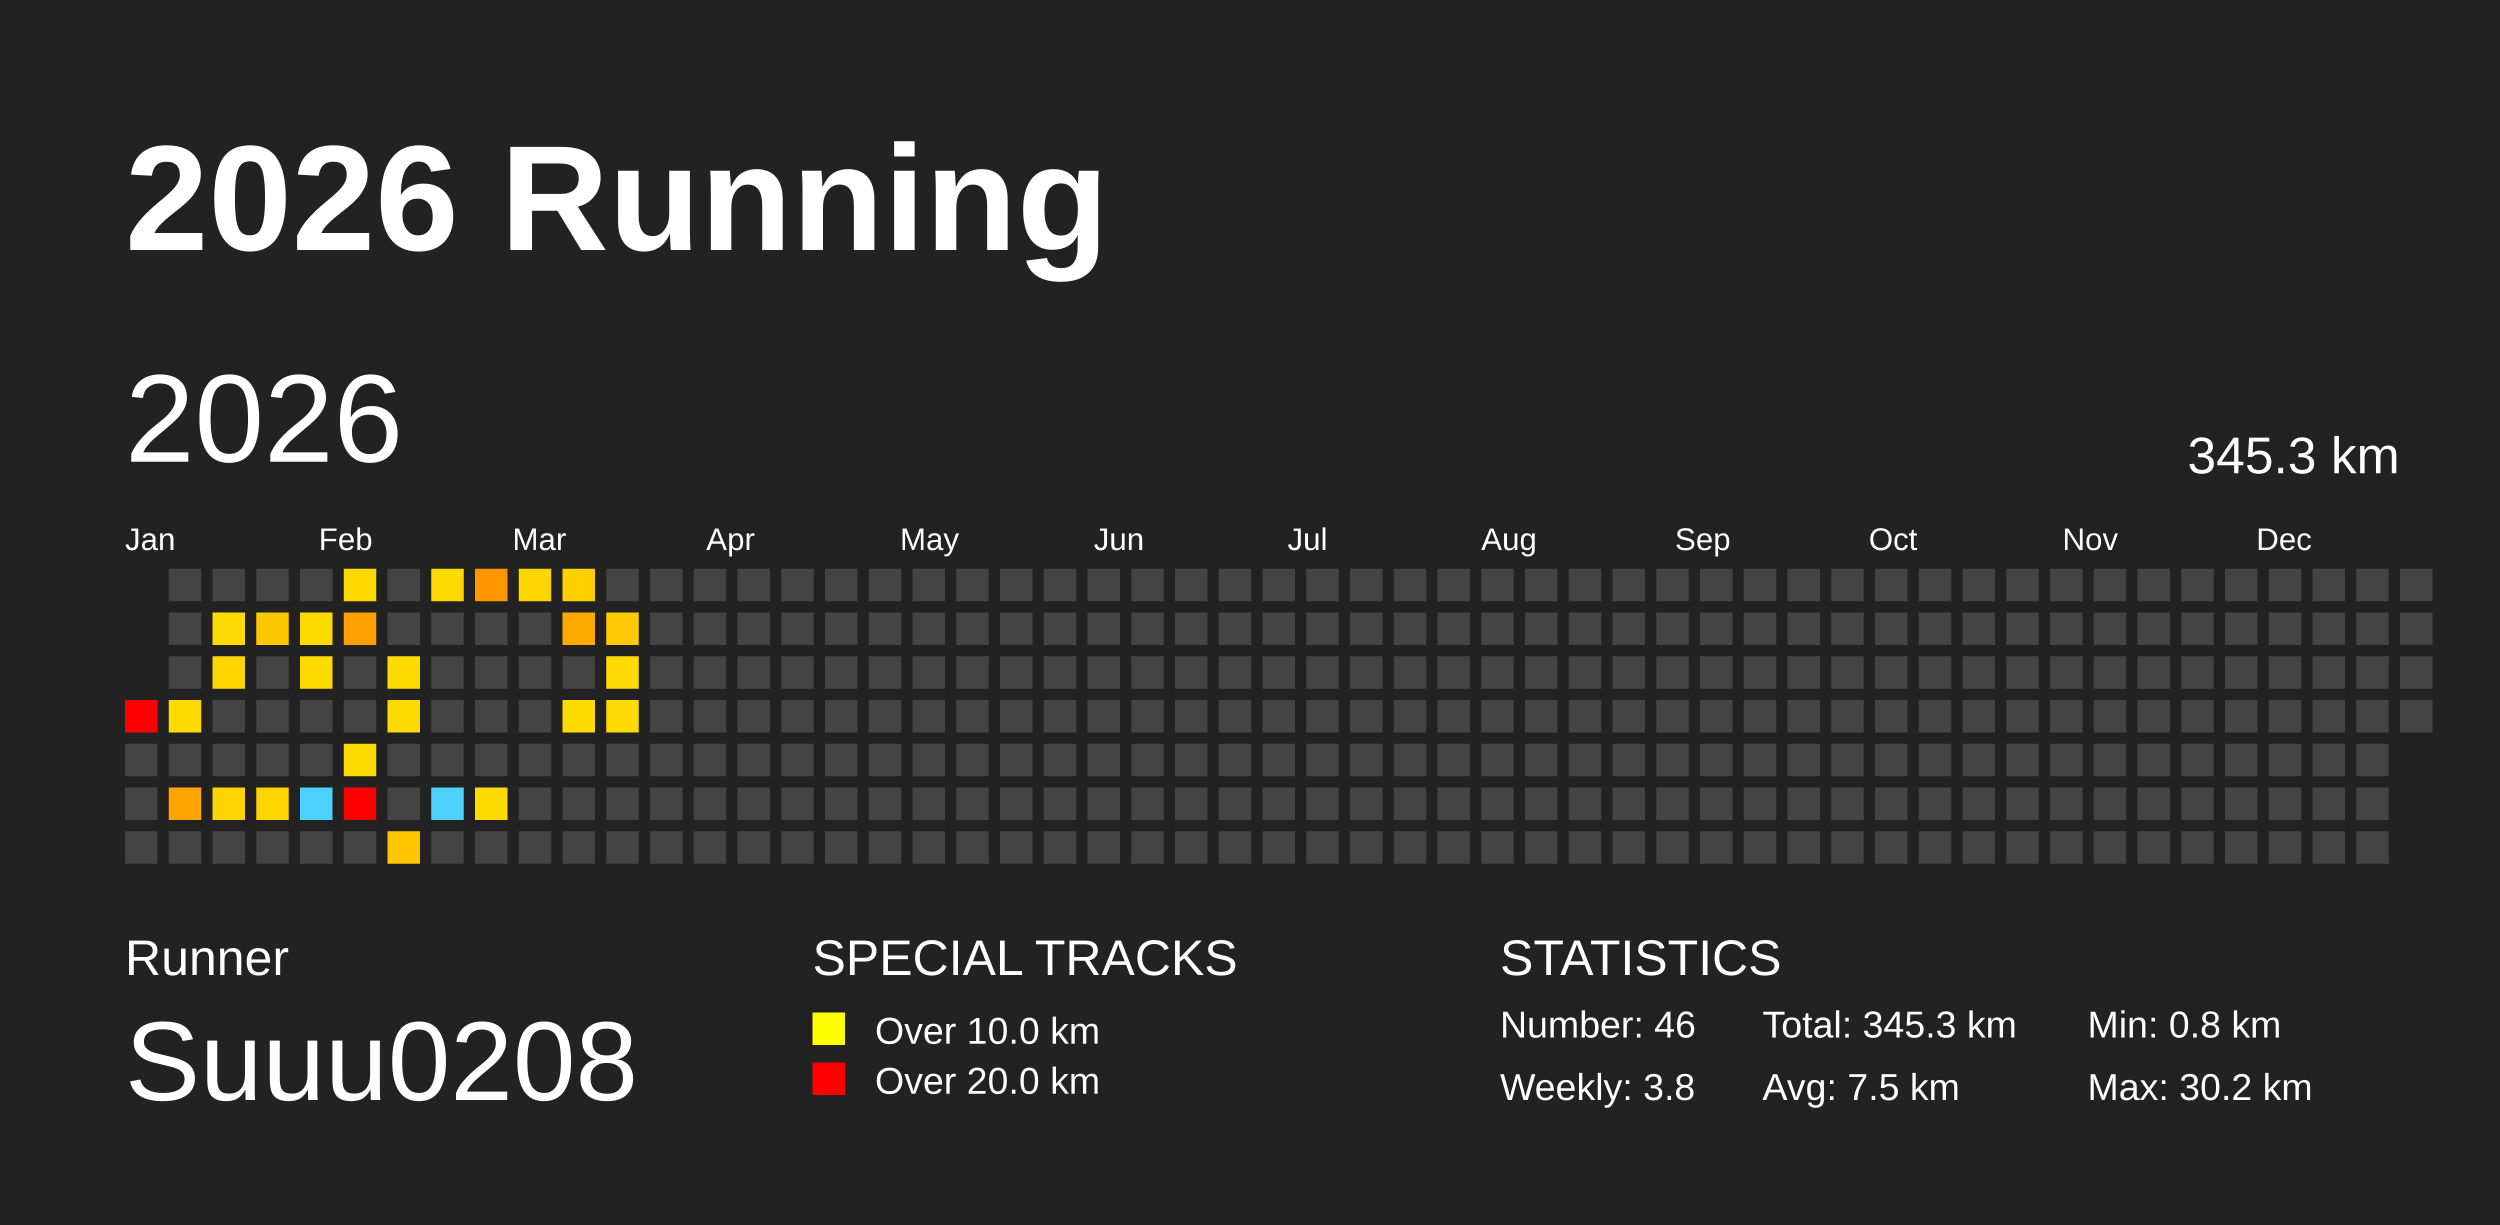
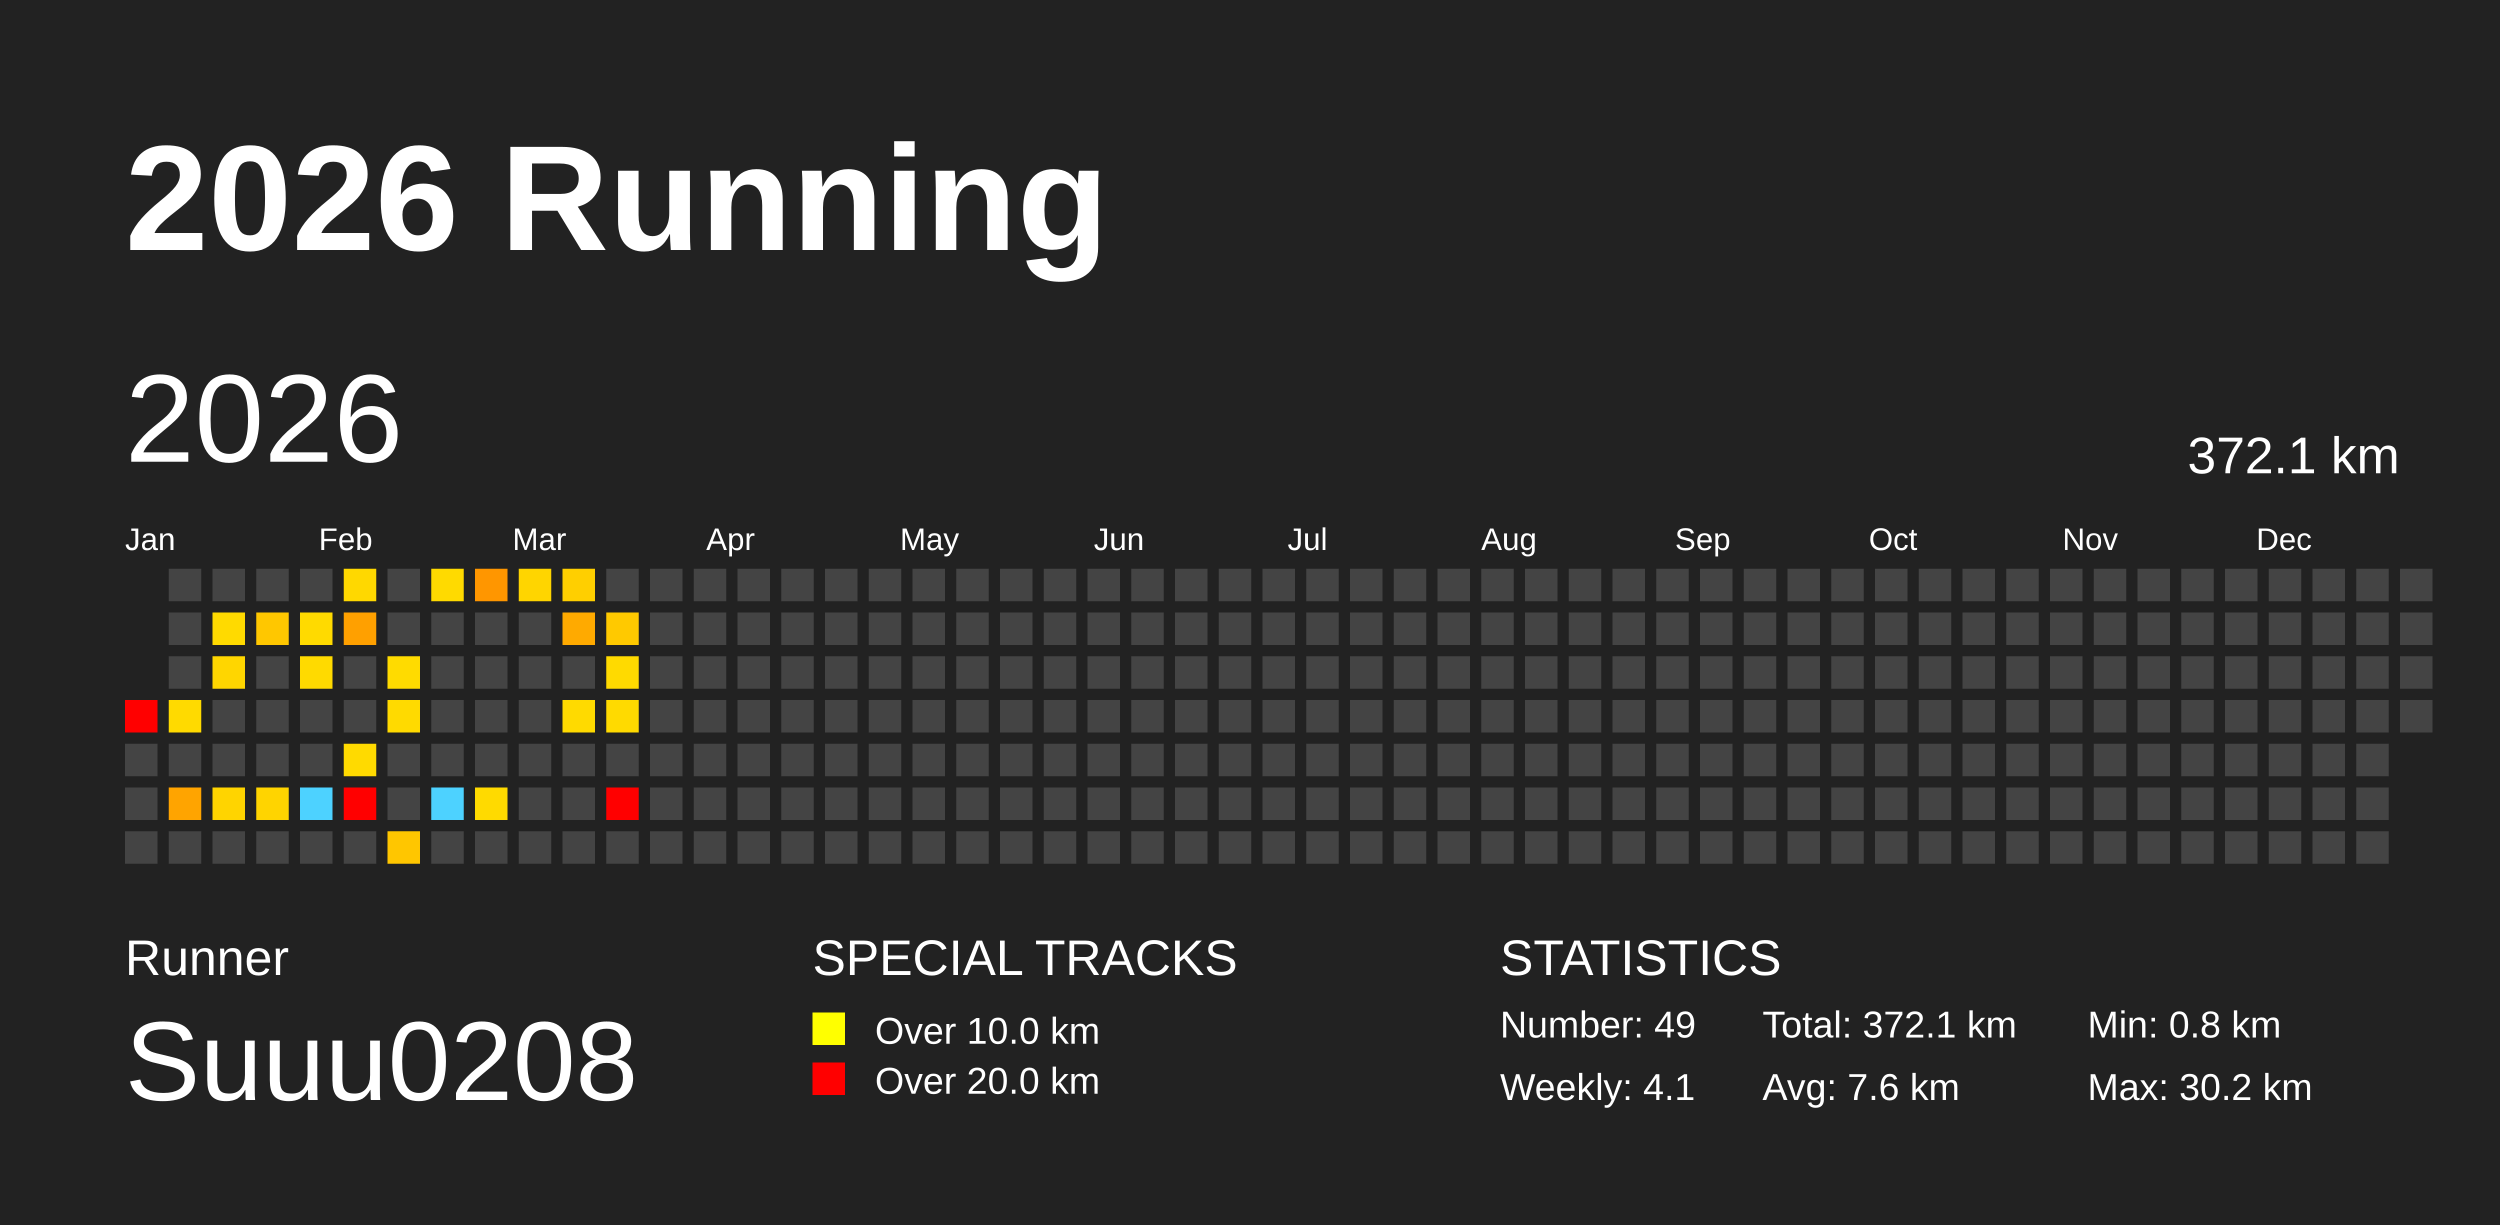
<svg xmlns="http://www.w3.org/2000/svg" baseProfile="full" height="98mm" version="1.1" viewBox="0,0,200,98" width="200mm">
  <defs />
  <rect fill="#222222" height="98" width="200" x="0" y="0" />
  <text fill="#FFFFFF" style="font-size:12px; font-family:Arial; font-weight:bold;" x="10" y="20">2026 Running</text>
  <text fill="#FFFFFF" style="font-size:4px; font-family:Arial" x="10" y="78">Runner</text>
  <text fill="#FFFFFF" style="font-size:9px; font-family:Arial" x="10" y="88">Suuu0208</text>
  <text fill="#FFFFFF" style="font-size:4px; font-family:Arial" x="65" y="78">SPECIAL TRACKS</text>
  <rect fill="yellow" height="2.6" width="2.6" x="65" y="81" />
  <text fill="#FFFFFF" style="font-size:3px; font-family:Arial" x="70" y="83.5">Over 10.0 km</text>
  <rect fill="red" height="2.6" width="2.6" x="65" y="85" />
  <text fill="#FFFFFF" style="font-size:3px; font-family:Arial" x="70" y="87.5">Over 20.0 km</text>
  <text fill="#FFFFFF" style="font-size:4px; font-family:Arial" x="120" y="78">STATISTICS</text>
-   <text fill="#FFFFFF" style="font-size:3px; font-family:Arial" x="120" y="83">Number: 46</text>
-   <text fill="#FFFFFF" style="font-size:3px; font-family:Arial" x="120" y="88">Weekly: 3.8</text>
-   <text fill="#FFFFFF" style="font-size:3px; font-family:Arial" x="141" y="83">Total: 345.3 km</text>
-   <text fill="#FFFFFF" style="font-size:3px; font-family:Arial" x="141" y="88">Avg: 7.5 km</text>
+   <text fill="#FFFFFF" style="font-size:3px; font-family:Arial" x="120" y="83">Number: 49</text>
+   <text fill="#FFFFFF" style="font-size:3px; font-family:Arial" x="120" y="88">Weekly: 4.1</text>
+   <text fill="#FFFFFF" style="font-size:3px; font-family:Arial" x="141" y="83">Total: 372.1 km</text>
+   <text fill="#FFFFFF" style="font-size:3px; font-family:Arial" x="141" y="88">Avg: 7.6 km</text>
  <text fill="#FFFFFF" style="font-size:3px; font-family:Arial" x="167" y="83">Min: 0.8 km</text>
  <text fill="#FFFFFF" style="font-size:3px; font-family:Arial" x="167" y="88">Max: 30.2 km</text>
  <text dominant-baseline="hanging" fill="#FFFFFF" style="font-size:10.0px; font-family:Arial;" x="10" y="30">2026</text>
-   <text dominant-baseline="hanging" fill="#FFFFFF" style="font-size:4.125px; font-family:Arial;" x="175" y="35">345.3 km</text>
+   <text dominant-baseline="hanging" fill="#FFFFFF" style="font-size:4.125px; font-family:Arial;" x="175" y="35">372.1 km</text>
  <text fill="#FFFFFF" style="font-size:2.5px; font-family:Arial" x="10.0" y="44">Jan</text>
  <text fill="#FFFFFF" style="font-size:2.5px; font-family:Arial" x="25.5" y="44">Feb</text>
  <text fill="#FFFFFF" style="font-size:2.5px; font-family:Arial" x="41.0" y="44">Mar</text>
  <text fill="#FFFFFF" style="font-size:2.5px; font-family:Arial" x="56.5" y="44">Apr</text>
  <text fill="#FFFFFF" style="font-size:2.5px; font-family:Arial" x="72.0" y="44">May</text>
  <text fill="#FFFFFF" style="font-size:2.5px; font-family:Arial" x="87.5" y="44">Jun</text>
  <text fill="#FFFFFF" style="font-size:2.5px; font-family:Arial" x="103.0" y="44">Jul</text>
  <text fill="#FFFFFF" style="font-size:2.5px; font-family:Arial" x="118.5" y="44">Aug</text>
  <text fill="#FFFFFF" style="font-size:2.5px; font-family:Arial" x="134.0" y="44">Sep</text>
  <text fill="#FFFFFF" style="font-size:2.5px; font-family:Arial" x="149.5" y="44">Oct</text>
  <text fill="#FFFFFF" style="font-size:2.5px; font-family:Arial" x="165.0" y="44">Nov</text>
  <text fill="#FFFFFF" style="font-size:2.5px; font-family:Arial" x="180.5" y="44">Dec</text>
  <rect fill="red" height="2.6" width="2.6" x="10.0" y="56.0" />
  <rect fill="#444444" height="2.6" width="2.6" x="10.0" y="59.5" />
  <rect fill="#444444" height="2.6" width="2.6" x="10.0" y="63.0" />
  <rect fill="#444444" height="2.6" width="2.6" x="10.0" y="66.5" />
  <rect fill="#444444" height="2.6" width="2.6" x="13.5" y="45.5" />
  <rect fill="#444444" height="2.6" width="2.6" x="13.5" y="49.0" />
  <rect fill="#444444" height="2.6" width="2.6" x="13.5" y="52.5" />
  <rect fill="#ffda00" height="2.6" width="2.6" x="13.5" y="56.0" />
  <rect fill="#444444" height="2.6" width="2.6" x="13.5" y="59.5" />
  <rect fill="#ffa400" height="2.6" width="2.6" x="13.5" y="63.0" />
  <rect fill="#444444" height="2.6" width="2.6" x="13.5" y="66.5" />
  <rect fill="#444444" height="2.6" width="2.6" x="17.0" y="45.5" />
  <rect fill="#ffda00" height="2.6" width="2.6" x="17.0" y="49.0" />
  <rect fill="#ffd600" height="2.6" width="2.6" x="17.0" y="52.5" />
  <rect fill="#444444" height="2.6" width="2.6" x="17.0" y="56.0" />
  <rect fill="#444444" height="2.6" width="2.6" x="17.0" y="59.5" />
  <rect fill="#ffd400" height="2.6" width="2.6" x="17.0" y="63.0" />
  <rect fill="#444444" height="2.6" width="2.6" x="17.0" y="66.5" />
  <rect fill="#444444" height="2.6" width="2.6" x="20.5" y="45.5" />
  <rect fill="#ffc700" height="2.6" width="2.6" x="20.5" y="49.0" />
  <rect fill="#444444" height="2.6" width="2.6" x="20.5" y="52.5" />
  <rect fill="#444444" height="2.6" width="2.6" x="20.5" y="56.0" />
  <rect fill="#444444" height="2.6" width="2.6" x="20.5" y="59.5" />
  <rect fill="#ffd400" height="2.6" width="2.6" x="20.5" y="63.0" />
  <rect fill="#444444" height="2.6" width="2.6" x="20.5" y="66.5" />
  <rect fill="#444444" height="2.6" width="2.6" x="24.0" y="45.5" />
  <rect fill="#ffda00" height="2.6" width="2.6" x="24.0" y="49.0" />
  <rect fill="#ffda00" height="2.6" width="2.6" x="24.0" y="52.5" />
  <rect fill="#444444" height="2.6" width="2.6" x="24.0" y="56.0" />
  <rect fill="#444444" height="2.6" width="2.6" x="24.0" y="59.5" />
  <rect fill="#4dd2ff" height="2.6" width="2.6" x="24.0" y="63.0" />
  <rect fill="#444444" height="2.6" width="2.6" x="24.0" y="66.5" />
  <rect fill="#ffd800" height="2.6" width="2.6" x="27.5" y="45.5" />
  <rect fill="#ffa000" height="2.6" width="2.6" x="27.5" y="49.0" />
  <rect fill="#444444" height="2.6" width="2.6" x="27.5" y="52.5" />
  <rect fill="#444444" height="2.6" width="2.6" x="27.5" y="56.0" />
  <rect fill="#ffda00" height="2.6" width="2.6" x="27.5" y="59.5" />
  <rect fill="red" height="2.6" width="2.6" x="27.5" y="63.0" />
  <rect fill="#444444" height="2.6" width="2.6" x="27.5" y="66.5" />
  <rect fill="#444444" height="2.6" width="2.6" x="31.0" y="45.5" />
  <rect fill="#444444" height="2.6" width="2.6" x="31.0" y="49.0" />
  <rect fill="#ffdb00" height="2.6" width="2.6" x="31.0" y="52.5" />
  <rect fill="#ffda00" height="2.6" width="2.6" x="31.0" y="56.0" />
  <rect fill="#444444" height="2.6" width="2.6" x="31.0" y="59.5" />
  <rect fill="#444444" height="2.6" width="2.6" x="31.0" y="63.0" />
  <rect fill="#ffc600" height="2.6" width="2.6" x="31.0" y="66.5" />
  <rect fill="#ffda00" height="2.6" width="2.6" x="34.5" y="45.5" />
  <rect fill="#444444" height="2.6" width="2.6" x="34.5" y="49.0" />
  <rect fill="#444444" height="2.6" width="2.6" x="34.5" y="52.5" />
  <rect fill="#444444" height="2.6" width="2.6" x="34.5" y="56.0" />
  <rect fill="#444444" height="2.6" width="2.6" x="34.5" y="59.5" />
  <rect fill="#4dd2ff" height="2.6" width="2.6" x="34.5" y="63.0" />
  <rect fill="#444444" height="2.6" width="2.6" x="34.5" y="66.5" />
  <rect fill="#ff9600" height="2.6" width="2.6" x="38.0" y="45.5" />
  <rect fill="#444444" height="2.6" width="2.6" x="38.0" y="49.0" />
  <rect fill="#444444" height="2.6" width="2.6" x="38.0" y="52.5" />
  <rect fill="#444444" height="2.6" width="2.6" x="38.0" y="56.0" />
  <rect fill="#444444" height="2.6" width="2.6" x="38.0" y="59.5" />
  <rect fill="#ffda00" height="2.6" width="2.6" x="38.0" y="63.0" />
  <rect fill="#444444" height="2.6" width="2.6" x="38.0" y="66.5" />
  <rect fill="#ffd500" height="2.6" width="2.6" x="41.5" y="45.5" />
  <rect fill="#444444" height="2.6" width="2.6" x="41.5" y="49.0" />
  <rect fill="#444444" height="2.6" width="2.6" x="41.5" y="52.5" />
  <rect fill="#444444" height="2.6" width="2.6" x="41.5" y="56.0" />
  <rect fill="#444444" height="2.6" width="2.6" x="41.5" y="59.5" />
  <rect fill="#444444" height="2.6" width="2.6" x="41.5" y="63.0" />
  <rect fill="#444444" height="2.6" width="2.6" x="41.5" y="66.5" />
  <rect fill="#ffcf00" height="2.6" width="2.6" x="45.0" y="45.5" />
  <rect fill="#ffaa00" height="2.6" width="2.6" x="45.0" y="49.0" />
  <rect fill="#444444" height="2.6" width="2.6" x="45.0" y="52.5" />
  <rect fill="#ffda00" height="2.6" width="2.6" x="45.0" y="56.0" />
  <rect fill="#444444" height="2.6" width="2.6" x="45.0" y="59.5" />
  <rect fill="#444444" height="2.6" width="2.6" x="45.0" y="63.0" />
  <rect fill="#444444" height="2.6" width="2.6" x="45.0" y="66.5" />
  <rect fill="#444444" height="2.6" width="2.6" x="48.5" y="45.5" />
  <rect fill="#ffc900" height="2.6" width="2.6" x="48.5" y="49.0" />
  <rect fill="#ffda00" height="2.6" width="2.6" x="48.5" y="52.5" />
  <rect fill="#ffda00" height="2.6" width="2.6" x="48.5" y="56.0" />
  <rect fill="#444444" height="2.6" width="2.6" x="48.5" y="59.5" />
-   <rect fill="#444444" height="2.6" width="2.6" x="48.5" y="63.0" />
+   <rect fill="red" height="2.6" width="2.6" x="48.5" y="63.0" />
  <rect fill="#444444" height="2.6" width="2.6" x="48.5" y="66.5" />
  <rect fill="#444444" height="2.6" width="2.6" x="52.0" y="45.5" />
  <rect fill="#444444" height="2.6" width="2.6" x="52.0" y="49.0" />
  <rect fill="#444444" height="2.6" width="2.6" x="52.0" y="52.5" />
  <rect fill="#444444" height="2.6" width="2.6" x="52.0" y="56.0" />
  <rect fill="#444444" height="2.6" width="2.6" x="52.0" y="59.5" />
  <rect fill="#444444" height="2.6" width="2.6" x="52.0" y="63.0" />
  <rect fill="#444444" height="2.6" width="2.6" x="52.0" y="66.5" />
  <rect fill="#444444" height="2.6" width="2.6" x="55.5" y="45.5" />
  <rect fill="#444444" height="2.6" width="2.6" x="55.5" y="49.0" />
  <rect fill="#444444" height="2.6" width="2.6" x="55.5" y="52.5" />
  <rect fill="#444444" height="2.6" width="2.6" x="55.5" y="56.0" />
  <rect fill="#444444" height="2.6" width="2.6" x="55.5" y="59.5" />
  <rect fill="#444444" height="2.6" width="2.6" x="55.5" y="63.0" />
  <rect fill="#444444" height="2.6" width="2.6" x="55.5" y="66.5" />
  <rect fill="#444444" height="2.6" width="2.6" x="59.0" y="45.5" />
  <rect fill="#444444" height="2.6" width="2.6" x="59.0" y="49.0" />
  <rect fill="#444444" height="2.6" width="2.6" x="59.0" y="52.5" />
  <rect fill="#444444" height="2.6" width="2.6" x="59.0" y="56.0" />
  <rect fill="#444444" height="2.6" width="2.6" x="59.0" y="59.5" />
  <rect fill="#444444" height="2.6" width="2.6" x="59.0" y="63.0" />
  <rect fill="#444444" height="2.6" width="2.6" x="59.0" y="66.5" />
  <rect fill="#444444" height="2.6" width="2.6" x="62.5" y="45.5" />
  <rect fill="#444444" height="2.6" width="2.6" x="62.5" y="49.0" />
  <rect fill="#444444" height="2.6" width="2.6" x="62.5" y="52.5" />
  <rect fill="#444444" height="2.6" width="2.6" x="62.5" y="56.0" />
  <rect fill="#444444" height="2.6" width="2.6" x="62.5" y="59.5" />
  <rect fill="#444444" height="2.6" width="2.6" x="62.5" y="63.0" />
  <rect fill="#444444" height="2.6" width="2.6" x="62.5" y="66.5" />
  <rect fill="#444444" height="2.6" width="2.6" x="66.0" y="45.5" />
  <rect fill="#444444" height="2.6" width="2.6" x="66.0" y="49.0" />
  <rect fill="#444444" height="2.6" width="2.6" x="66.0" y="52.5" />
  <rect fill="#444444" height="2.6" width="2.6" x="66.0" y="56.0" />
  <rect fill="#444444" height="2.6" width="2.6" x="66.0" y="59.5" />
  <rect fill="#444444" height="2.6" width="2.6" x="66.0" y="63.0" />
  <rect fill="#444444" height="2.6" width="2.6" x="66.0" y="66.5" />
  <rect fill="#444444" height="2.6" width="2.6" x="69.5" y="45.5" />
  <rect fill="#444444" height="2.6" width="2.6" x="69.5" y="49.0" />
  <rect fill="#444444" height="2.6" width="2.6" x="69.5" y="52.5" />
  <rect fill="#444444" height="2.6" width="2.6" x="69.5" y="56.0" />
  <rect fill="#444444" height="2.6" width="2.6" x="69.5" y="59.5" />
  <rect fill="#444444" height="2.6" width="2.6" x="69.5" y="63.0" />
  <rect fill="#444444" height="2.6" width="2.6" x="69.5" y="66.5" />
  <rect fill="#444444" height="2.6" width="2.6" x="73.0" y="45.5" />
  <rect fill="#444444" height="2.6" width="2.6" x="73.0" y="49.0" />
  <rect fill="#444444" height="2.6" width="2.6" x="73.0" y="52.5" />
  <rect fill="#444444" height="2.6" width="2.6" x="73.0" y="56.0" />
  <rect fill="#444444" height="2.6" width="2.6" x="73.0" y="59.5" />
  <rect fill="#444444" height="2.6" width="2.6" x="73.0" y="63.0" />
  <rect fill="#444444" height="2.6" width="2.6" x="73.0" y="66.5" />
  <rect fill="#444444" height="2.6" width="2.6" x="76.5" y="45.5" />
  <rect fill="#444444" height="2.6" width="2.6" x="76.5" y="49.0" />
  <rect fill="#444444" height="2.6" width="2.6" x="76.5" y="52.5" />
  <rect fill="#444444" height="2.6" width="2.6" x="76.5" y="56.0" />
  <rect fill="#444444" height="2.6" width="2.6" x="76.5" y="59.5" />
  <rect fill="#444444" height="2.6" width="2.6" x="76.5" y="63.0" />
  <rect fill="#444444" height="2.6" width="2.6" x="76.5" y="66.5" />
  <rect fill="#444444" height="2.6" width="2.6" x="80.0" y="45.5" />
  <rect fill="#444444" height="2.6" width="2.6" x="80.0" y="49.0" />
  <rect fill="#444444" height="2.6" width="2.6" x="80.0" y="52.5" />
  <rect fill="#444444" height="2.6" width="2.6" x="80.0" y="56.0" />
  <rect fill="#444444" height="2.6" width="2.6" x="80.0" y="59.5" />
  <rect fill="#444444" height="2.6" width="2.6" x="80.0" y="63.0" />
  <rect fill="#444444" height="2.6" width="2.6" x="80.0" y="66.5" />
  <rect fill="#444444" height="2.6" width="2.6" x="83.5" y="45.5" />
  <rect fill="#444444" height="2.6" width="2.6" x="83.5" y="49.0" />
  <rect fill="#444444" height="2.6" width="2.6" x="83.5" y="52.5" />
  <rect fill="#444444" height="2.6" width="2.6" x="83.5" y="56.0" />
  <rect fill="#444444" height="2.6" width="2.6" x="83.5" y="59.5" />
  <rect fill="#444444" height="2.6" width="2.6" x="83.5" y="63.0" />
  <rect fill="#444444" height="2.6" width="2.6" x="83.5" y="66.5" />
  <rect fill="#444444" height="2.6" width="2.6" x="87.0" y="45.5" />
  <rect fill="#444444" height="2.6" width="2.6" x="87.0" y="49.0" />
  <rect fill="#444444" height="2.6" width="2.6" x="87.0" y="52.5" />
  <rect fill="#444444" height="2.6" width="2.6" x="87.0" y="56.0" />
  <rect fill="#444444" height="2.6" width="2.6" x="87.0" y="59.5" />
  <rect fill="#444444" height="2.6" width="2.6" x="87.0" y="63.0" />
  <rect fill="#444444" height="2.6" width="2.6" x="87.0" y="66.5" />
  <rect fill="#444444" height="2.6" width="2.6" x="90.5" y="45.5" />
  <rect fill="#444444" height="2.6" width="2.6" x="90.5" y="49.0" />
  <rect fill="#444444" height="2.6" width="2.6" x="90.5" y="52.5" />
  <rect fill="#444444" height="2.6" width="2.6" x="90.5" y="56.0" />
  <rect fill="#444444" height="2.6" width="2.6" x="90.5" y="59.5" />
  <rect fill="#444444" height="2.6" width="2.6" x="90.5" y="63.0" />
  <rect fill="#444444" height="2.6" width="2.6" x="90.5" y="66.5" />
  <rect fill="#444444" height="2.6" width="2.6" x="94.0" y="45.5" />
  <rect fill="#444444" height="2.6" width="2.6" x="94.0" y="49.0" />
  <rect fill="#444444" height="2.6" width="2.6" x="94.0" y="52.5" />
  <rect fill="#444444" height="2.6" width="2.6" x="94.0" y="56.0" />
  <rect fill="#444444" height="2.6" width="2.6" x="94.0" y="59.5" />
  <rect fill="#444444" height="2.6" width="2.6" x="94.0" y="63.0" />
  <rect fill="#444444" height="2.6" width="2.6" x="94.0" y="66.5" />
  <rect fill="#444444" height="2.6" width="2.6" x="97.5" y="45.5" />
  <rect fill="#444444" height="2.6" width="2.6" x="97.5" y="49.0" />
  <rect fill="#444444" height="2.6" width="2.6" x="97.5" y="52.5" />
  <rect fill="#444444" height="2.6" width="2.6" x="97.5" y="56.0" />
  <rect fill="#444444" height="2.6" width="2.6" x="97.5" y="59.5" />
  <rect fill="#444444" height="2.6" width="2.6" x="97.5" y="63.0" />
  <rect fill="#444444" height="2.6" width="2.6" x="97.5" y="66.5" />
  <rect fill="#444444" height="2.6" width="2.6" x="101.0" y="45.5" />
  <rect fill="#444444" height="2.6" width="2.6" x="101.0" y="49.0" />
  <rect fill="#444444" height="2.6" width="2.6" x="101.0" y="52.5" />
  <rect fill="#444444" height="2.6" width="2.6" x="101.0" y="56.0" />
  <rect fill="#444444" height="2.6" width="2.6" x="101.0" y="59.5" />
  <rect fill="#444444" height="2.6" width="2.6" x="101.0" y="63.0" />
  <rect fill="#444444" height="2.6" width="2.6" x="101.0" y="66.5" />
  <rect fill="#444444" height="2.6" width="2.6" x="104.5" y="45.5" />
  <rect fill="#444444" height="2.6" width="2.6" x="104.5" y="49.0" />
  <rect fill="#444444" height="2.6" width="2.6" x="104.5" y="52.5" />
  <rect fill="#444444" height="2.6" width="2.6" x="104.5" y="56.0" />
  <rect fill="#444444" height="2.6" width="2.6" x="104.5" y="59.5" />
  <rect fill="#444444" height="2.6" width="2.6" x="104.5" y="63.0" />
  <rect fill="#444444" height="2.6" width="2.6" x="104.5" y="66.5" />
  <rect fill="#444444" height="2.6" width="2.6" x="108.0" y="45.5" />
  <rect fill="#444444" height="2.6" width="2.6" x="108.0" y="49.0" />
  <rect fill="#444444" height="2.6" width="2.6" x="108.0" y="52.5" />
  <rect fill="#444444" height="2.6" width="2.6" x="108.0" y="56.0" />
  <rect fill="#444444" height="2.6" width="2.6" x="108.0" y="59.5" />
  <rect fill="#444444" height="2.6" width="2.6" x="108.0" y="63.0" />
  <rect fill="#444444" height="2.6" width="2.6" x="108.0" y="66.5" />
  <rect fill="#444444" height="2.6" width="2.6" x="111.5" y="45.5" />
  <rect fill="#444444" height="2.6" width="2.6" x="111.5" y="49.0" />
  <rect fill="#444444" height="2.6" width="2.6" x="111.5" y="52.5" />
  <rect fill="#444444" height="2.6" width="2.6" x="111.5" y="56.0" />
  <rect fill="#444444" height="2.6" width="2.6" x="111.5" y="59.5" />
  <rect fill="#444444" height="2.6" width="2.6" x="111.5" y="63.0" />
  <rect fill="#444444" height="2.6" width="2.6" x="111.5" y="66.5" />
  <rect fill="#444444" height="2.6" width="2.6" x="115.0" y="45.5" />
  <rect fill="#444444" height="2.6" width="2.6" x="115.0" y="49.0" />
  <rect fill="#444444" height="2.6" width="2.6" x="115.0" y="52.5" />
  <rect fill="#444444" height="2.6" width="2.6" x="115.0" y="56.0" />
  <rect fill="#444444" height="2.6" width="2.6" x="115.0" y="59.5" />
  <rect fill="#444444" height="2.6" width="2.6" x="115.0" y="63.0" />
  <rect fill="#444444" height="2.6" width="2.6" x="115.0" y="66.5" />
  <rect fill="#444444" height="2.6" width="2.6" x="118.5" y="45.5" />
  <rect fill="#444444" height="2.6" width="2.6" x="118.5" y="49.0" />
  <rect fill="#444444" height="2.6" width="2.6" x="118.5" y="52.5" />
  <rect fill="#444444" height="2.6" width="2.6" x="118.5" y="56.0" />
  <rect fill="#444444" height="2.6" width="2.6" x="118.5" y="59.5" />
  <rect fill="#444444" height="2.6" width="2.6" x="118.5" y="63.0" />
  <rect fill="#444444" height="2.6" width="2.6" x="118.5" y="66.5" />
  <rect fill="#444444" height="2.6" width="2.6" x="122.0" y="45.5" />
  <rect fill="#444444" height="2.6" width="2.6" x="122.0" y="49.0" />
  <rect fill="#444444" height="2.6" width="2.6" x="122.0" y="52.5" />
  <rect fill="#444444" height="2.6" width="2.6" x="122.0" y="56.0" />
  <rect fill="#444444" height="2.6" width="2.6" x="122.0" y="59.5" />
  <rect fill="#444444" height="2.6" width="2.6" x="122.0" y="63.0" />
  <rect fill="#444444" height="2.6" width="2.6" x="122.0" y="66.5" />
  <rect fill="#444444" height="2.6" width="2.6" x="125.5" y="45.5" />
  <rect fill="#444444" height="2.6" width="2.6" x="125.5" y="49.0" />
  <rect fill="#444444" height="2.6" width="2.6" x="125.5" y="52.5" />
  <rect fill="#444444" height="2.6" width="2.6" x="125.5" y="56.0" />
  <rect fill="#444444" height="2.6" width="2.6" x="125.5" y="59.5" />
  <rect fill="#444444" height="2.6" width="2.6" x="125.5" y="63.0" />
  <rect fill="#444444" height="2.6" width="2.6" x="125.5" y="66.5" />
  <rect fill="#444444" height="2.6" width="2.6" x="129.0" y="45.5" />
  <rect fill="#444444" height="2.6" width="2.6" x="129.0" y="49.0" />
  <rect fill="#444444" height="2.6" width="2.6" x="129.0" y="52.5" />
  <rect fill="#444444" height="2.6" width="2.6" x="129.0" y="56.0" />
  <rect fill="#444444" height="2.6" width="2.6" x="129.0" y="59.5" />
  <rect fill="#444444" height="2.6" width="2.6" x="129.0" y="63.0" />
  <rect fill="#444444" height="2.6" width="2.6" x="129.0" y="66.5" />
  <rect fill="#444444" height="2.6" width="2.6" x="132.5" y="45.5" />
  <rect fill="#444444" height="2.6" width="2.6" x="132.5" y="49.0" />
  <rect fill="#444444" height="2.6" width="2.6" x="132.5" y="52.5" />
  <rect fill="#444444" height="2.6" width="2.6" x="132.5" y="56.0" />
  <rect fill="#444444" height="2.6" width="2.6" x="132.5" y="59.5" />
  <rect fill="#444444" height="2.6" width="2.6" x="132.5" y="63.0" />
  <rect fill="#444444" height="2.6" width="2.6" x="132.5" y="66.5" />
  <rect fill="#444444" height="2.6" width="2.6" x="136.0" y="45.5" />
  <rect fill="#444444" height="2.6" width="2.6" x="136.0" y="49.0" />
  <rect fill="#444444" height="2.6" width="2.6" x="136.0" y="52.5" />
  <rect fill="#444444" height="2.6" width="2.6" x="136.0" y="56.0" />
  <rect fill="#444444" height="2.6" width="2.6" x="136.0" y="59.5" />
  <rect fill="#444444" height="2.6" width="2.6" x="136.0" y="63.0" />
  <rect fill="#444444" height="2.6" width="2.6" x="136.0" y="66.5" />
  <rect fill="#444444" height="2.6" width="2.6" x="139.5" y="45.5" />
  <rect fill="#444444" height="2.6" width="2.6" x="139.5" y="49.0" />
  <rect fill="#444444" height="2.6" width="2.6" x="139.5" y="52.5" />
  <rect fill="#444444" height="2.6" width="2.6" x="139.5" y="56.0" />
  <rect fill="#444444" height="2.6" width="2.6" x="139.5" y="59.5" />
  <rect fill="#444444" height="2.6" width="2.6" x="139.5" y="63.0" />
  <rect fill="#444444" height="2.6" width="2.6" x="139.5" y="66.5" />
  <rect fill="#444444" height="2.6" width="2.6" x="143.0" y="45.5" />
  <rect fill="#444444" height="2.6" width="2.6" x="143.0" y="49.0" />
  <rect fill="#444444" height="2.6" width="2.6" x="143.0" y="52.5" />
  <rect fill="#444444" height="2.6" width="2.6" x="143.0" y="56.0" />
  <rect fill="#444444" height="2.6" width="2.6" x="143.0" y="59.5" />
  <rect fill="#444444" height="2.6" width="2.6" x="143.0" y="63.0" />
  <rect fill="#444444" height="2.6" width="2.6" x="143.0" y="66.5" />
  <rect fill="#444444" height="2.6" width="2.6" x="146.5" y="45.5" />
  <rect fill="#444444" height="2.6" width="2.6" x="146.5" y="49.0" />
  <rect fill="#444444" height="2.6" width="2.6" x="146.5" y="52.5" />
  <rect fill="#444444" height="2.6" width="2.6" x="146.5" y="56.0" />
  <rect fill="#444444" height="2.6" width="2.6" x="146.5" y="59.5" />
  <rect fill="#444444" height="2.6" width="2.6" x="146.5" y="63.0" />
  <rect fill="#444444" height="2.6" width="2.6" x="146.5" y="66.5" />
  <rect fill="#444444" height="2.6" width="2.6" x="150.0" y="45.5" />
  <rect fill="#444444" height="2.6" width="2.6" x="150.0" y="49.0" />
  <rect fill="#444444" height="2.6" width="2.6" x="150.0" y="52.5" />
  <rect fill="#444444" height="2.6" width="2.6" x="150.0" y="56.0" />
  <rect fill="#444444" height="2.6" width="2.6" x="150.0" y="59.5" />
  <rect fill="#444444" height="2.6" width="2.6" x="150.0" y="63.0" />
  <rect fill="#444444" height="2.6" width="2.6" x="150.0" y="66.5" />
  <rect fill="#444444" height="2.6" width="2.6" x="153.5" y="45.5" />
  <rect fill="#444444" height="2.6" width="2.6" x="153.5" y="49.0" />
  <rect fill="#444444" height="2.6" width="2.6" x="153.5" y="52.5" />
  <rect fill="#444444" height="2.6" width="2.6" x="153.5" y="56.0" />
  <rect fill="#444444" height="2.6" width="2.6" x="153.5" y="59.5" />
  <rect fill="#444444" height="2.6" width="2.6" x="153.5" y="63.0" />
  <rect fill="#444444" height="2.6" width="2.6" x="153.5" y="66.5" />
  <rect fill="#444444" height="2.6" width="2.6" x="157.0" y="45.5" />
  <rect fill="#444444" height="2.6" width="2.6" x="157.0" y="49.0" />
  <rect fill="#444444" height="2.6" width="2.6" x="157.0" y="52.5" />
  <rect fill="#444444" height="2.6" width="2.6" x="157.0" y="56.0" />
  <rect fill="#444444" height="2.6" width="2.6" x="157.0" y="59.5" />
  <rect fill="#444444" height="2.6" width="2.6" x="157.0" y="63.0" />
  <rect fill="#444444" height="2.6" width="2.6" x="157.0" y="66.5" />
  <rect fill="#444444" height="2.6" width="2.6" x="160.5" y="45.5" />
  <rect fill="#444444" height="2.6" width="2.6" x="160.5" y="49.0" />
  <rect fill="#444444" height="2.6" width="2.6" x="160.5" y="52.5" />
  <rect fill="#444444" height="2.6" width="2.6" x="160.5" y="56.0" />
  <rect fill="#444444" height="2.6" width="2.6" x="160.5" y="59.5" />
  <rect fill="#444444" height="2.6" width="2.6" x="160.5" y="63.0" />
  <rect fill="#444444" height="2.6" width="2.6" x="160.5" y="66.5" />
  <rect fill="#444444" height="2.6" width="2.6" x="164.0" y="45.5" />
  <rect fill="#444444" height="2.6" width="2.6" x="164.0" y="49.0" />
  <rect fill="#444444" height="2.6" width="2.6" x="164.0" y="52.5" />
  <rect fill="#444444" height="2.6" width="2.6" x="164.0" y="56.0" />
  <rect fill="#444444" height="2.6" width="2.6" x="164.0" y="59.5" />
  <rect fill="#444444" height="2.6" width="2.6" x="164.0" y="63.0" />
  <rect fill="#444444" height="2.6" width="2.6" x="164.0" y="66.5" />
  <rect fill="#444444" height="2.6" width="2.6" x="167.5" y="45.5" />
  <rect fill="#444444" height="2.6" width="2.6" x="167.5" y="49.0" />
  <rect fill="#444444" height="2.6" width="2.6" x="167.5" y="52.5" />
  <rect fill="#444444" height="2.6" width="2.6" x="167.5" y="56.0" />
  <rect fill="#444444" height="2.6" width="2.6" x="167.5" y="59.5" />
  <rect fill="#444444" height="2.6" width="2.6" x="167.5" y="63.0" />
  <rect fill="#444444" height="2.6" width="2.6" x="167.5" y="66.5" />
  <rect fill="#444444" height="2.6" width="2.6" x="171.0" y="45.5" />
  <rect fill="#444444" height="2.6" width="2.6" x="171.0" y="49.0" />
  <rect fill="#444444" height="2.6" width="2.6" x="171.0" y="52.5" />
  <rect fill="#444444" height="2.6" width="2.6" x="171.0" y="56.0" />
  <rect fill="#444444" height="2.6" width="2.6" x="171.0" y="59.5" />
  <rect fill="#444444" height="2.6" width="2.6" x="171.0" y="63.0" />
  <rect fill="#444444" height="2.6" width="2.6" x="171.0" y="66.5" />
  <rect fill="#444444" height="2.6" width="2.6" x="174.5" y="45.5" />
  <rect fill="#444444" height="2.6" width="2.6" x="174.5" y="49.0" />
  <rect fill="#444444" height="2.6" width="2.6" x="174.5" y="52.5" />
  <rect fill="#444444" height="2.6" width="2.6" x="174.5" y="56.0" />
  <rect fill="#444444" height="2.6" width="2.6" x="174.5" y="59.5" />
  <rect fill="#444444" height="2.6" width="2.6" x="174.5" y="63.0" />
  <rect fill="#444444" height="2.6" width="2.6" x="174.5" y="66.5" />
  <rect fill="#444444" height="2.6" width="2.6" x="178.0" y="45.5" />
  <rect fill="#444444" height="2.6" width="2.6" x="178.0" y="49.0" />
  <rect fill="#444444" height="2.6" width="2.6" x="178.0" y="52.5" />
  <rect fill="#444444" height="2.6" width="2.6" x="178.0" y="56.0" />
  <rect fill="#444444" height="2.6" width="2.6" x="178.0" y="59.5" />
  <rect fill="#444444" height="2.6" width="2.6" x="178.0" y="63.0" />
  <rect fill="#444444" height="2.6" width="2.6" x="178.0" y="66.5" />
  <rect fill="#444444" height="2.6" width="2.6" x="181.5" y="45.5" />
  <rect fill="#444444" height="2.6" width="2.6" x="181.5" y="49.0" />
  <rect fill="#444444" height="2.6" width="2.6" x="181.5" y="52.5" />
  <rect fill="#444444" height="2.6" width="2.6" x="181.5" y="56.0" />
  <rect fill="#444444" height="2.6" width="2.6" x="181.5" y="59.5" />
  <rect fill="#444444" height="2.6" width="2.6" x="181.5" y="63.0" />
  <rect fill="#444444" height="2.6" width="2.6" x="181.5" y="66.5" />
  <rect fill="#444444" height="2.6" width="2.6" x="185.0" y="45.5" />
  <rect fill="#444444" height="2.6" width="2.6" x="185.0" y="49.0" />
  <rect fill="#444444" height="2.6" width="2.6" x="185.0" y="52.5" />
  <rect fill="#444444" height="2.6" width="2.6" x="185.0" y="56.0" />
  <rect fill="#444444" height="2.6" width="2.6" x="185.0" y="59.5" />
  <rect fill="#444444" height="2.6" width="2.6" x="185.0" y="63.0" />
  <rect fill="#444444" height="2.6" width="2.6" x="185.0" y="66.5" />
  <rect fill="#444444" height="2.6" width="2.6" x="188.5" y="45.5" />
  <rect fill="#444444" height="2.6" width="2.6" x="188.5" y="49.0" />
  <rect fill="#444444" height="2.6" width="2.6" x="188.5" y="52.5" />
  <rect fill="#444444" height="2.6" width="2.6" x="188.5" y="56.0" />
  <rect fill="#444444" height="2.6" width="2.6" x="188.5" y="59.5" />
  <rect fill="#444444" height="2.6" width="2.6" x="188.5" y="63.0" />
  <rect fill="#444444" height="2.6" width="2.6" x="188.5" y="66.5" />
  <rect fill="#444444" height="2.6" width="2.6" x="192.0" y="45.5" />
  <rect fill="#444444" height="2.6" width="2.6" x="192.0" y="49.0" />
  <rect fill="#444444" height="2.6" width="2.6" x="192.0" y="52.5" />
  <rect fill="#444444" height="2.6" width="2.6" x="192.0" y="56.0" />
</svg>
